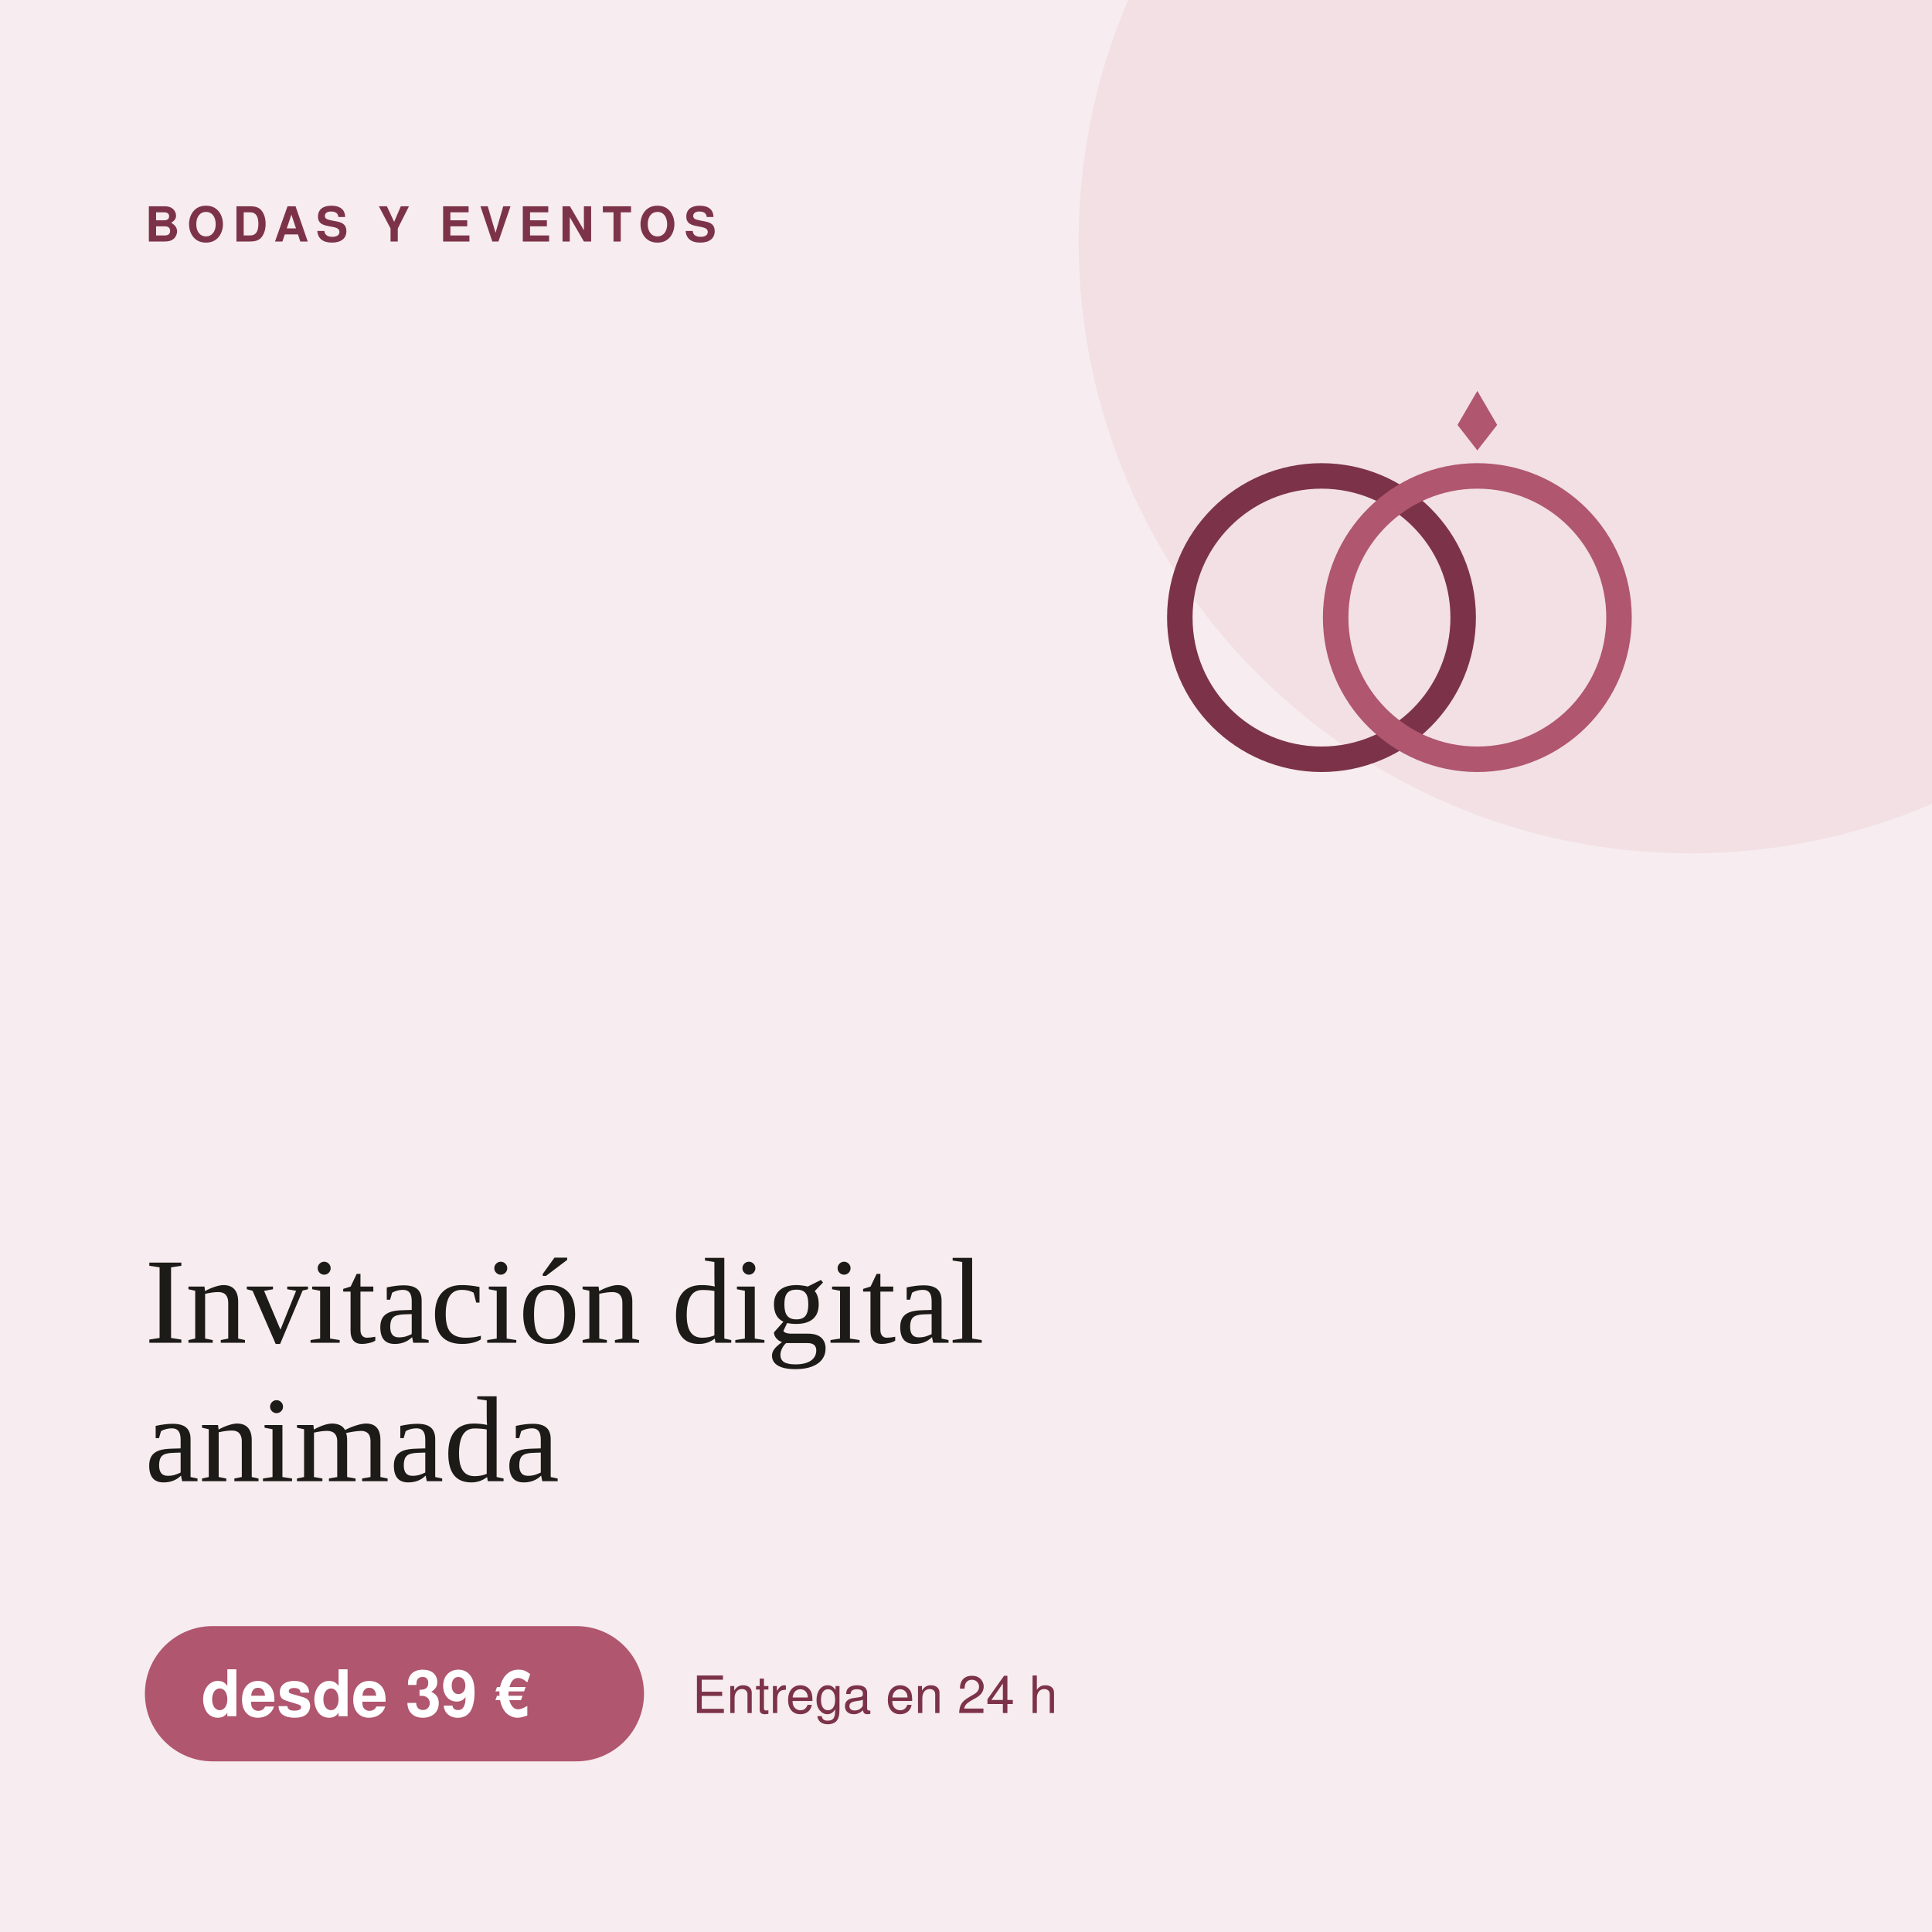
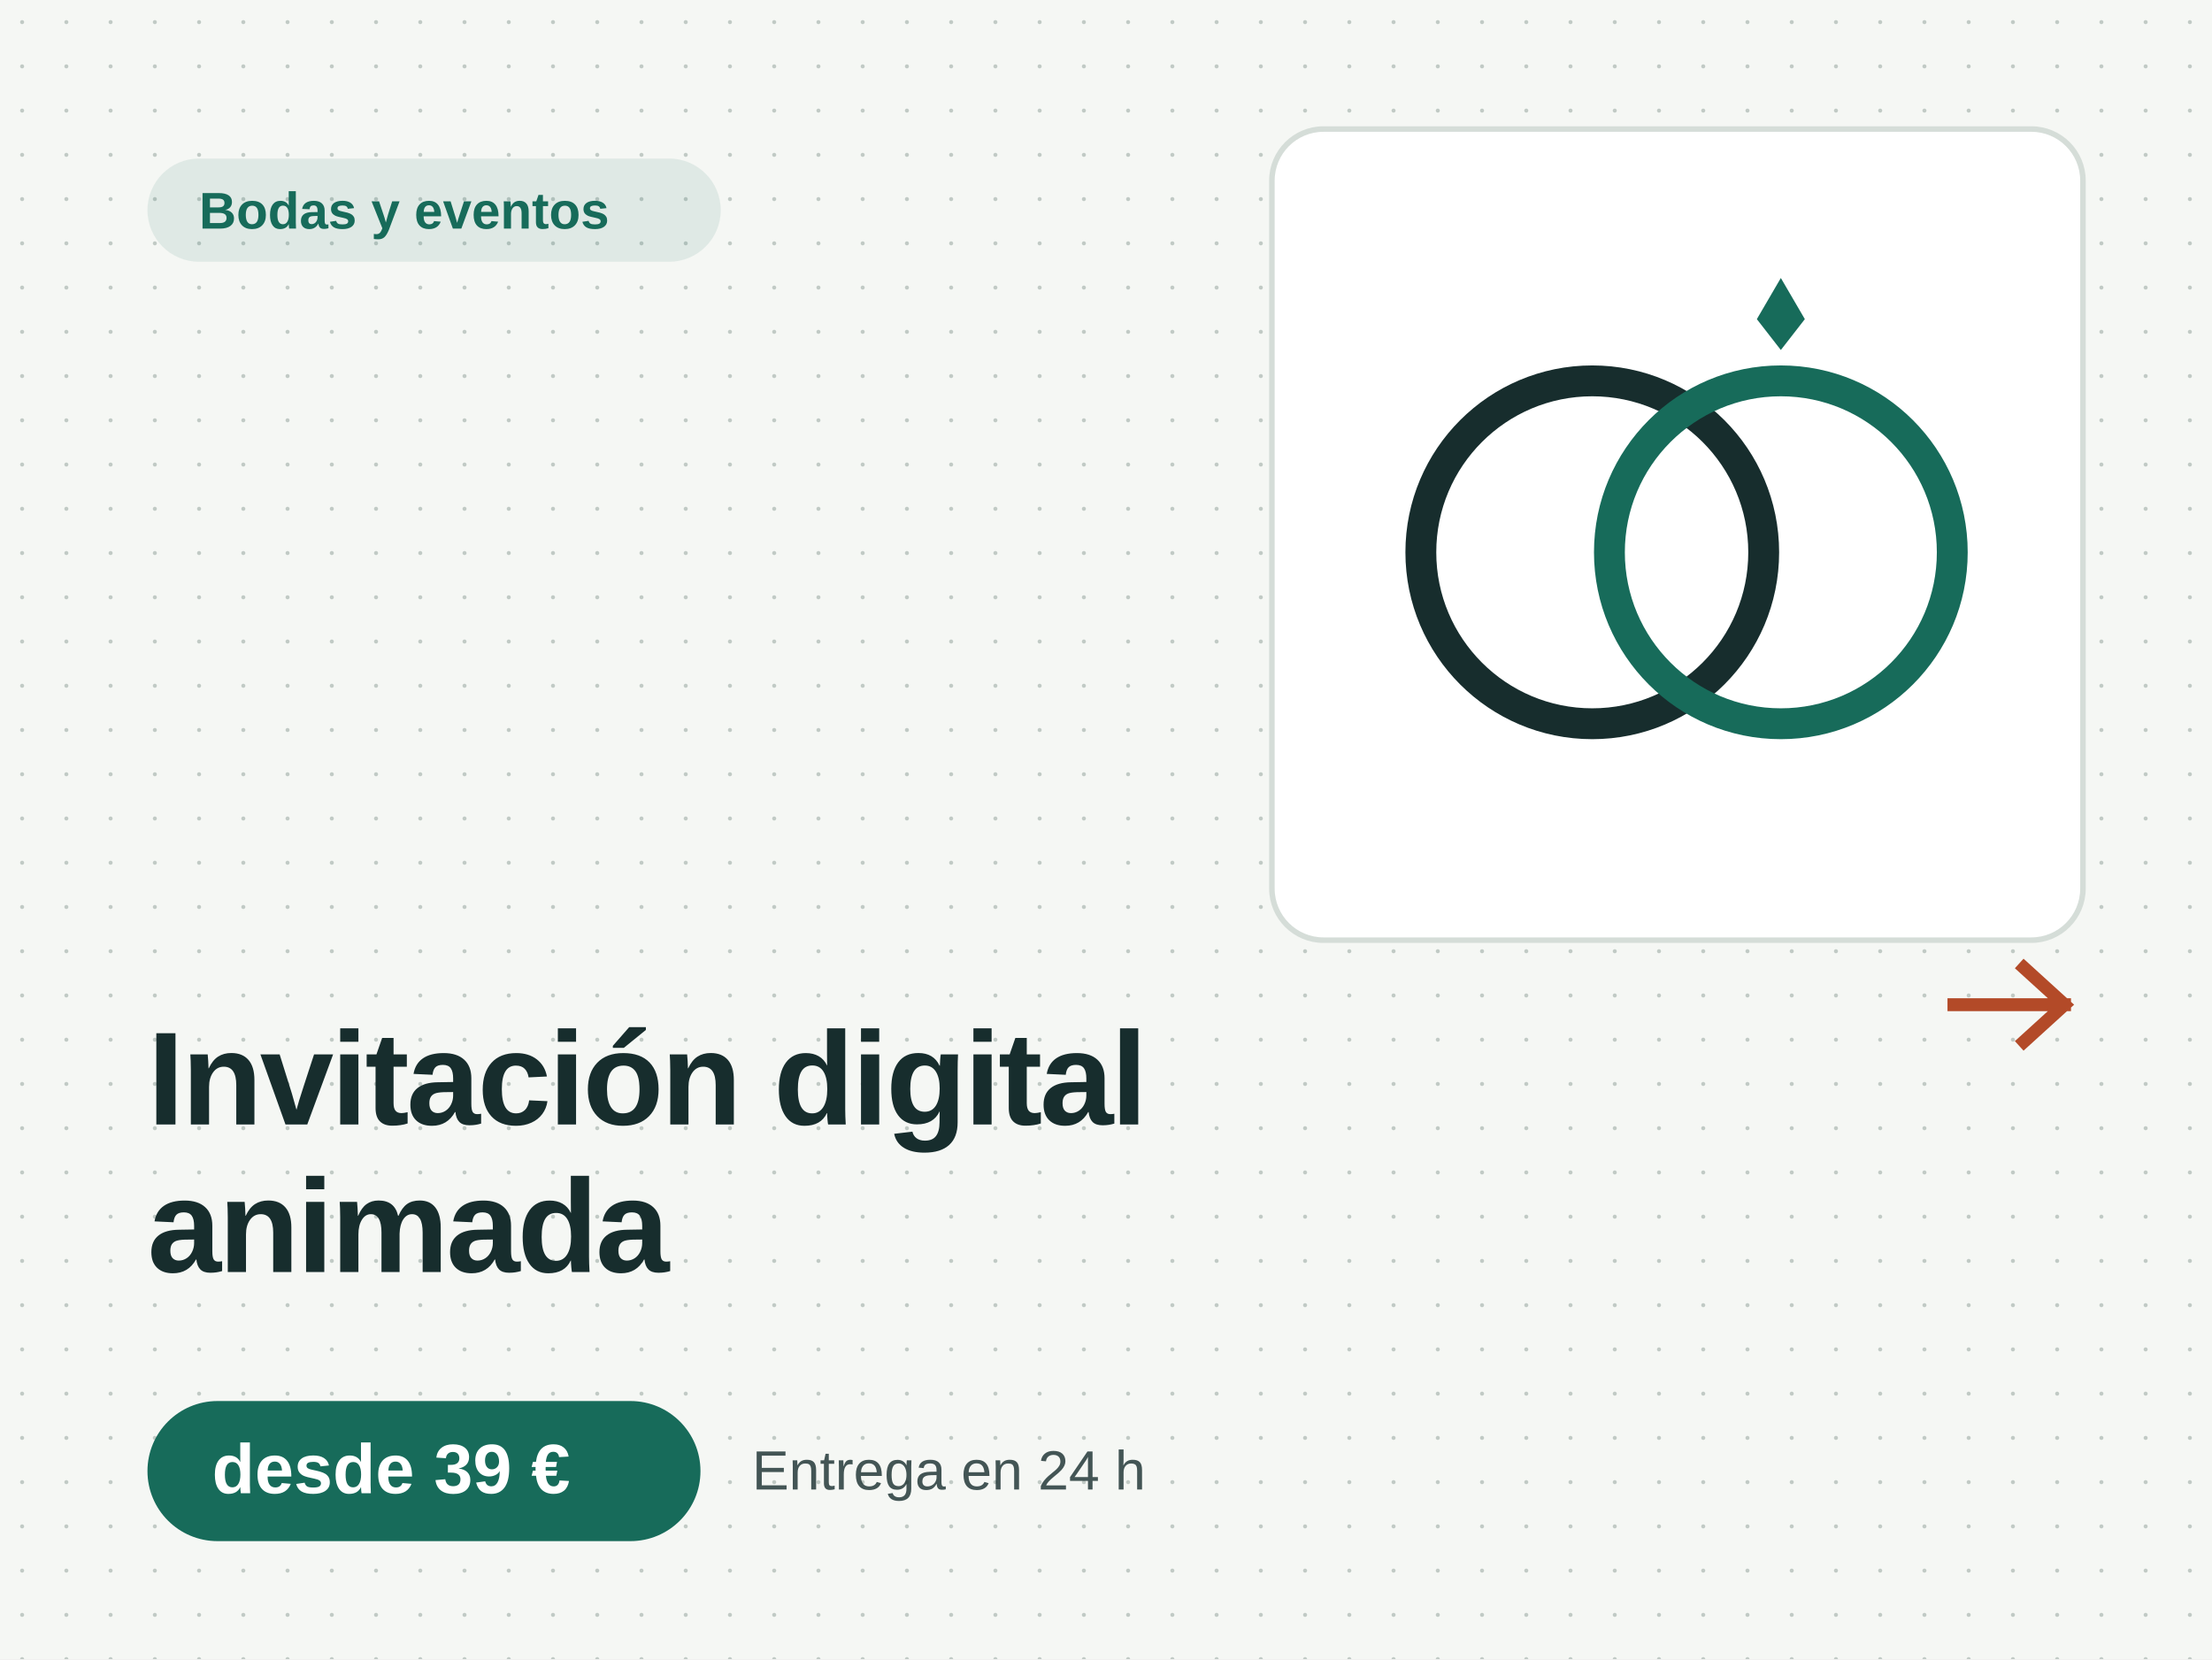
- <svg xmlns="http://www.w3.org/2000/svg" viewBox="0 0 1200 1200" width="1200" height="1200" role="img" aria-label="Invitación digital animada">
-   <rect width="1200" height="1200" fill="#F7ECEF" />
-   <circle cx="1050" cy="150" r="380" fill="#B0566F" opacity=".08" />
-   <g transform="translate(680 190) scale(.88)">
-     <circle cx="160" cy="220" r="100" fill="none" stroke="#7C3349" stroke-width="18" />
-     <circle cx="270" cy="220" r="100" fill="none" stroke="#B0566F" stroke-width="18" />
-     <path d="M270 60 l14 24 l-14 18 l-14 -18z" fill="#B0566F" />
+ <svg xmlns="http://www.w3.org/2000/svg" viewBox="0 0 1200 900" width="1200" height="900" role="img" aria-label="Invitación digital animada">
+   <defs>
+     <pattern id="d" width="24" height="24" patternUnits="userSpaceOnUse">
+       <circle cx="12" cy="12" r="1.1" fill="#81938C" opacity=".45" />
+     </pattern>
+   </defs>
+   <rect width="1200" height="900" fill="#F5F7F4" />
+   <rect width="1200" height="900" fill="url(#d)" />
+   <rect x="690" y="70" width="440" height="440" rx="28" fill="#fff" stroke="#D5DDD8" stroke-width="3" />
+   <g transform="translate(715 95) scale(.93)">
+     <circle cx="160" cy="220" r="100" fill="none" stroke="#172D2D" stroke-width="18" />
+     <circle cx="270" cy="220" r="100" fill="none" stroke="#176B5A" stroke-width="18" />
+     <path d="M270 60 l14 24 l-14 18 l-14 -18z" fill="#176B5A" />
  </g>
-   <text x="90" y="150" font-family="Helvetica, Arial, sans-serif" font-size="30" letter-spacing="5" fill="#7C3349" font-weight="700">BODAS Y EVENTOS</text>
-   <text x="90" y="834" font-family="Georgia, 'Times New Roman', serif" font-size="76" fill="#1d1b17">Invitación digital</text>
-   <text x="90" y="920" font-family="Georgia, 'Times New Roman', serif" font-size="76" fill="#1d1b17">animada</text>
-   <rect x="90" y="1010" width="310" height="84" rx="42" fill="#B0566F" />
-   <text x="125" y="1066" font-family="Helvetica, Arial, sans-serif" font-size="40" font-weight="700" fill="#fff">desde 39 €</text>
-   <text x="430" y="1064" font-family="Helvetica, Arial, sans-serif" font-size="32" fill="#7C3349">Entrega en 24 h</text>
+   <path d="M1060 545 h60 m-22 -20 l22 20 l-22 20" stroke="#B34A28" stroke-width="7" fill="none" stroke-linecap="square" />
+   <rect x="80" y="86" width="311" height="56" rx="28" fill="#176B5A" opacity=".1" />
+   <text x="108" y="124" font-family="'Space Grotesk', 'Segoe UI', Arial, sans-serif" font-size="28" font-weight="600" fill="#176B5A">Bodas y eventos</text>
+   <text x="80" y="610" font-family="'Space Grotesk', 'Segoe UI', Arial, sans-serif" font-size="72" font-weight="700" letter-spacing="-1.5" fill="#172D2D">Invitación digital</text>
+   <text x="80" y="690" font-family="'Space Grotesk', 'Segoe UI', Arial, sans-serif" font-size="72" font-weight="700" letter-spacing="-1.5" fill="#172D2D">animada</text>
+   <rect x="80" y="760" width="300" height="76" rx="38" fill="#176B5A" />
+   <text x="115" y="810" font-family="'Space Grotesk', 'Segoe UI', Arial, sans-serif" font-size="38" font-weight="700" fill="#fff">desde 39 €</text>
+   <text x="408" y="808" font-family="'Space Grotesk', 'Segoe UI', Arial, sans-serif" font-size="30" fill="#172D2D" opacity=".8">Entrega en 24 h</text>
</svg>
